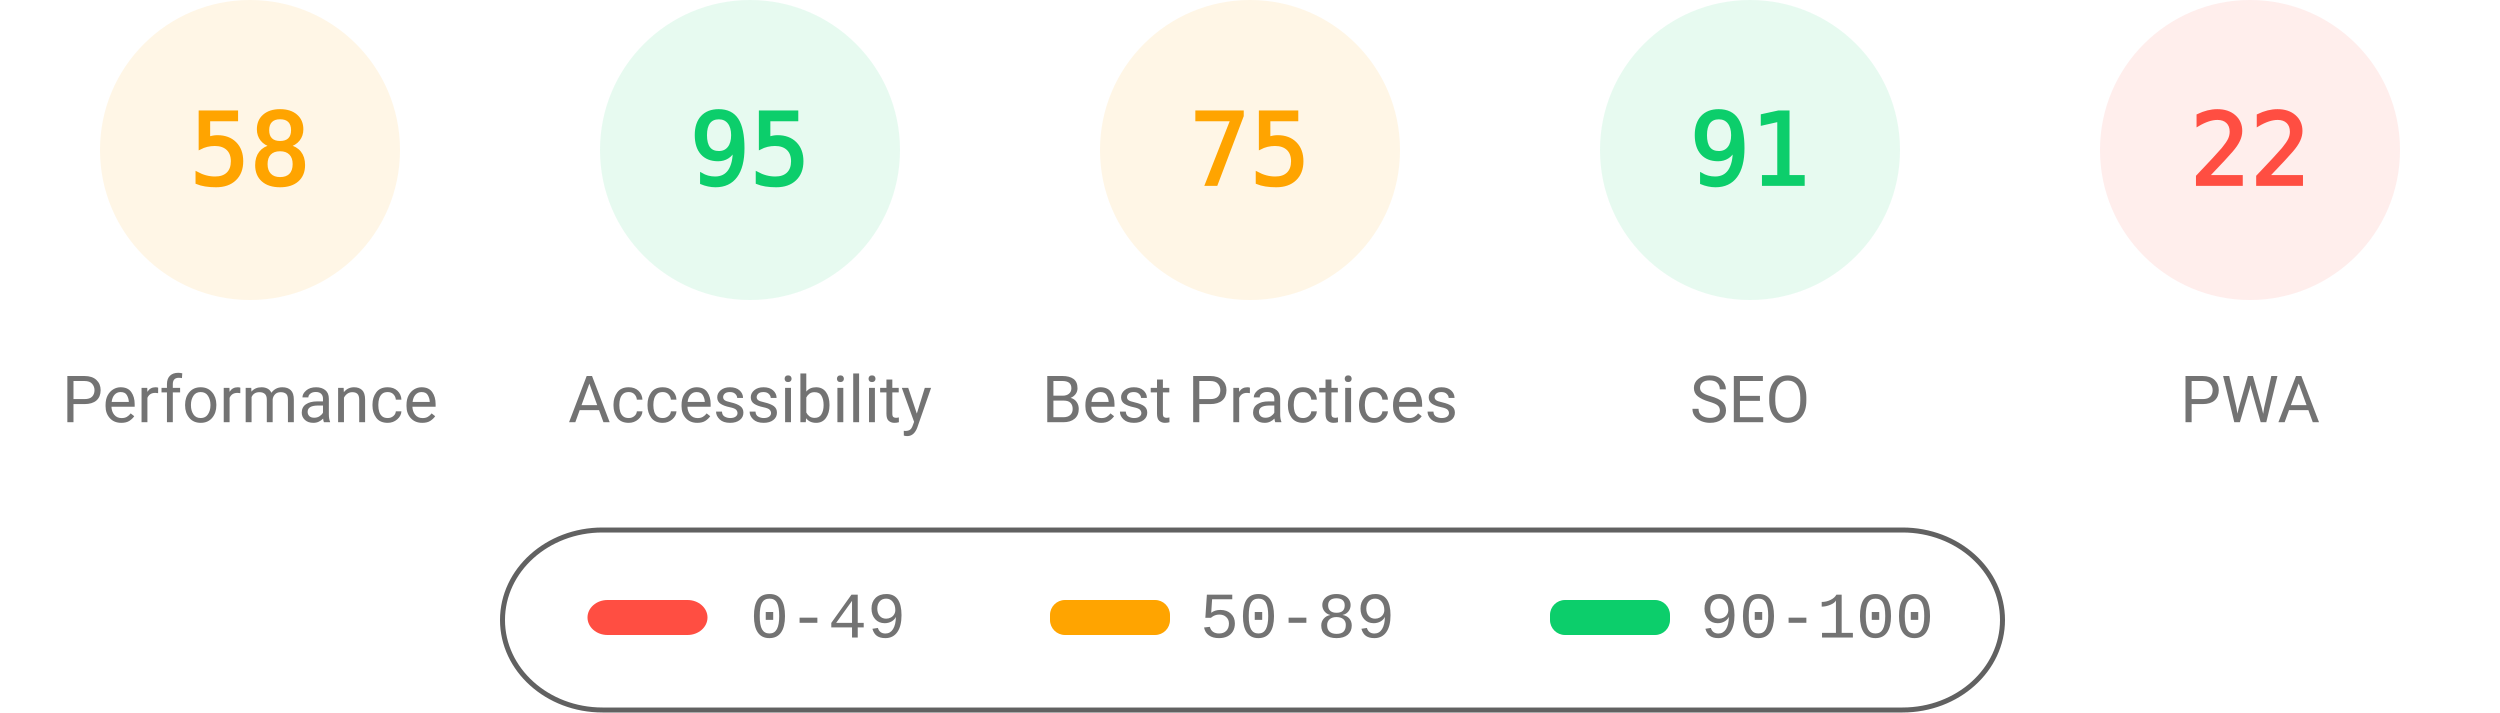
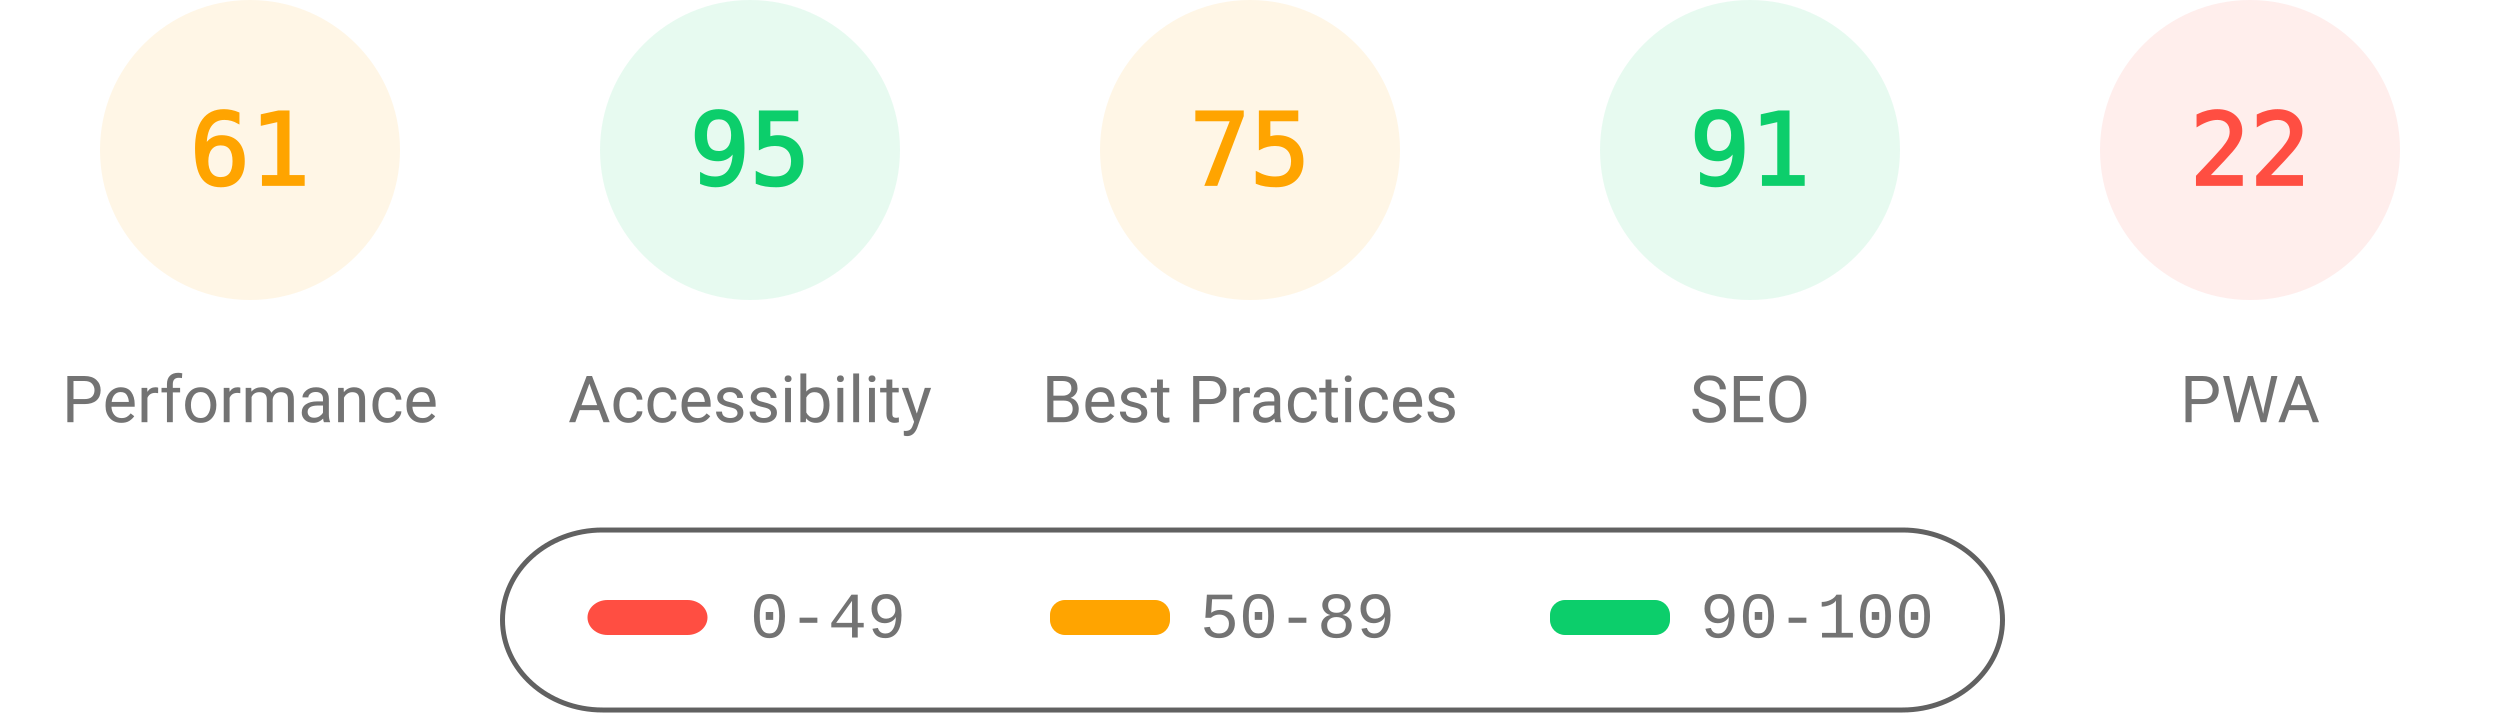
<svg xmlns="http://www.w3.org/2000/svg" fill="none" width="1000" height="285">
  <style>.gauge-base{opacity:.1}.gauge-arc{fill:none;animation-delay:250ms;stroke-linecap:round;transform:rotate(-90deg);transform-origin:100px 60px;animation:load-gauge 1s ease forwards}.guage-text{font-size:40px;font-family:monospace;text-align:center}.guage-red{color:#ff4e42;fill:#ff4e42;stroke:#ff4e42}.guage-orange{color:#ffa400;fill:#ffa400;stroke:#ffa400}.guage-green{color:#0cce6b;fill:#0cce6b;stroke:#0cce6b}.guage-undefined{color:#5c5c5c;fill:#5c5c5c;stroke:#5c5c5c}.guage-title{color:#737373;fill:#737373;stroke:none;font-size:26px;line-height:26px;font-family:Roboto,Halvetica,Arial,sans-serif}@keyframes load-gauge{from{stroke-dasharray:0 352.858}}</style>
  <svg class="guage-div guage-perf guage-orange" viewBox="0 0 200 200" width="200" height="200">
    <circle class="gauge-base" r="56" cx="100" cy="60" stroke-width="8" />
-     <circle class="gauge-arc guage-arc-1" r="56" cx="100" cy="60" stroke-width="8" style="stroke-dasharray:204.078,351.858" />
-     <text class="guage-text" x="100" y="60" alignment-baseline="central" dominant-baseline="central" text-anchor="middle">58</text>
+     <circle class="gauge-arc guage-arc-1" r="56" cx="100" cy="60" stroke-width="8" style="stroke-dasharray:214.633,351.858" />
+     <text class="guage-text" x="100" y="60" alignment-baseline="central" dominant-baseline="central" text-anchor="middle">61</text>
    <text class="guage-title" x="100" y="160" alignment-baseline="central" dominant-baseline="central" text-anchor="middle">Performance</text>
  </svg>
  <svg class="guage-div guage-acc guage-green" viewBox="0 0 200 200" width="200" height="200" x="200">
    <circle class="gauge-base" r="56" cx="100" cy="60" stroke-width="8" />
    <circle class="gauge-arc guage-arc-2" r="56" cx="100" cy="60" stroke-width="8" style="stroke-dasharray:334.265,351.858" />
    <text class="guage-text" x="100" y="60" alignment-baseline="central" dominant-baseline="central" text-anchor="middle">95</text>
    <text class="guage-title" x="100" y="160" alignment-baseline="central" dominant-baseline="central" text-anchor="middle">Accessibility</text>
  </svg>
  <svg class="guage-div guage-best guage-orange" viewBox="0 0 200 200" width="200" height="200" x="400">
    <circle class="gauge-base" r="56" cx="100" cy="60" stroke-width="8" />
    <circle class="gauge-arc guage-arc-3" r="56" cx="100" cy="60" stroke-width="8" style="stroke-dasharray:263.893,351.858" />
    <text class="guage-text" x="100" y="60" alignment-baseline="central" dominant-baseline="central" text-anchor="middle">75</text>
    <text class="guage-title" x="100" y="160" alignment-baseline="central" dominant-baseline="central" text-anchor="middle">Best Practices</text>
  </svg>
  <svg class="guage-div guage-seo guage-green" viewBox="0 0 200 200" width="200" height="200" x="600">
    <circle class="gauge-base" r="56" cx="100" cy="60" stroke-width="8" />
    <circle class="gauge-arc guage-arc-4" r="56" cx="100" cy="60" stroke-width="8" style="stroke-dasharray:320.191,351.858" />
    <text class="guage-text" x="100" y="60" alignment-baseline="central" dominant-baseline="central" text-anchor="middle">91</text>
    <text class="guage-title" x="100" y="160" alignment-baseline="central" dominant-baseline="central" text-anchor="middle">SEO</text>
  </svg>
  <svg class="guage-div guage-pwa guage-red" viewBox="0 0 200 200" width="200" height="200" x="800">
    <circle class="gauge-base" r="56" cx="100" cy="60" stroke-width="8" />
    <circle class="gauge-arc guage-arc-4" r="56" cx="100" cy="60" stroke-width="8" style="stroke-dasharray:77.409,351.858" />
    <text class="guage-text" x="100" y="60" alignment-baseline="central" dominant-baseline="central" text-anchor="middle">22</text>
    <text class="guage-title" x="100" y="160" alignment-baseline="central" dominant-baseline="central" text-anchor="middle">PWA</text>
  </svg>
  <svg width="604" height="76" x="200" y="210">
    <path fill="none" id="canvas_background" d="M-1-1h604v80H-1z" />
    <rect fill-opacity="0" stroke="#616161" stroke-width="2" rx="40" id="svg_2" height="72" width="600" y="2" x="1" fill="#000" />
    <rect stroke="#000" rx="8" id="svg_3" height="14" width="48" y="30" x="35" stroke-opacity="null" stroke-width="0" fill="#ff4e42" />
    <rect stroke="#000" rx="6" id="svg_4" height="14" width="48" y="30" x="220" stroke-opacity="null" stroke-width="0" fill="#ffa400" />
    <rect stroke="#000" rx="6" id="svg_5" height="14" width="48" y="30" x="420" stroke-opacity="null" stroke-width="0" fill="#0cce6b" />
    <text xml:space="preserve" text-anchor="start" font-family="'Courier New', Courier, monospace" font-size="26" id="svg_6" y="45" x="100" stroke-opacity="null" stroke-width="0" stroke="#000" fill="#737373">0-49</text>
    <text xml:space="preserve" text-anchor="start" font-family="'Courier New', Courier, monospace" font-size="26" id="svg_7" y="45" x="280" stroke-opacity="null" stroke-width="0" stroke="#000" fill="#737373">50-89</text>
    <text xml:space="preserve" text-anchor="start" font-family="'Courier New', Courier, monospace" font-size="26" id="svg_8" y="45" x="480" stroke-opacity="null" stroke-width="0" stroke="#000" fill="#737373">90-100</text>
  </svg>
</svg>
